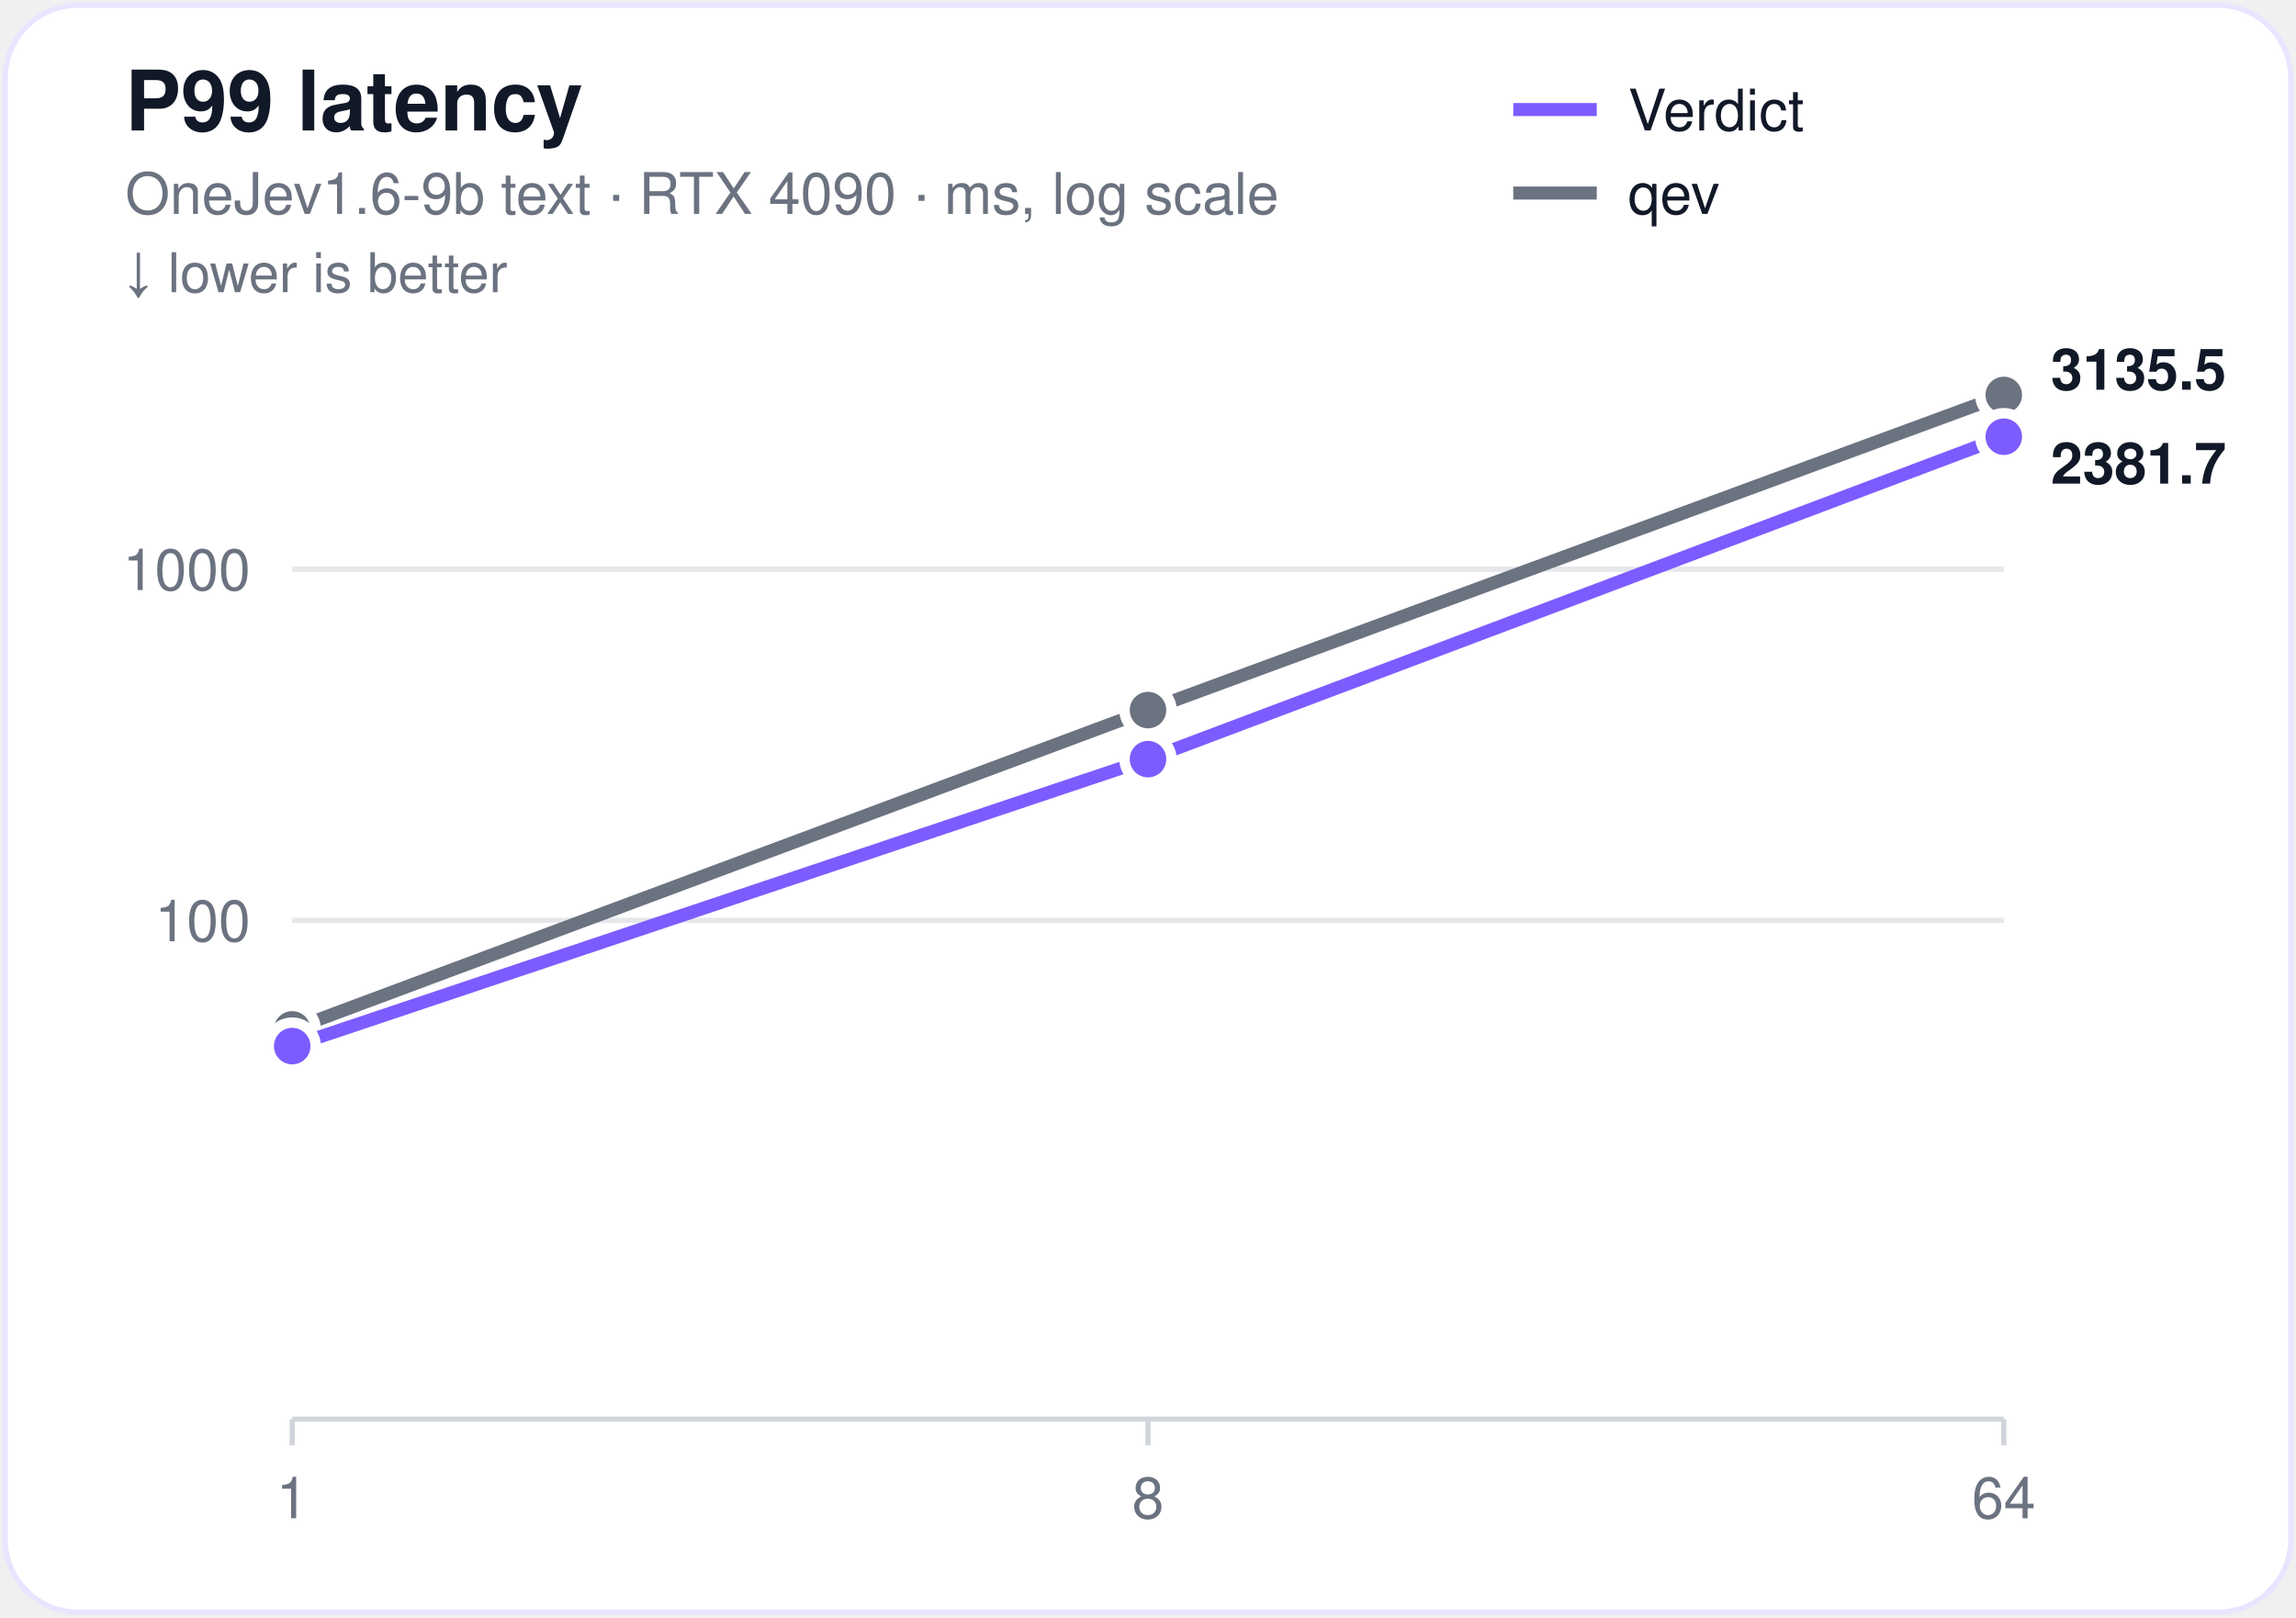
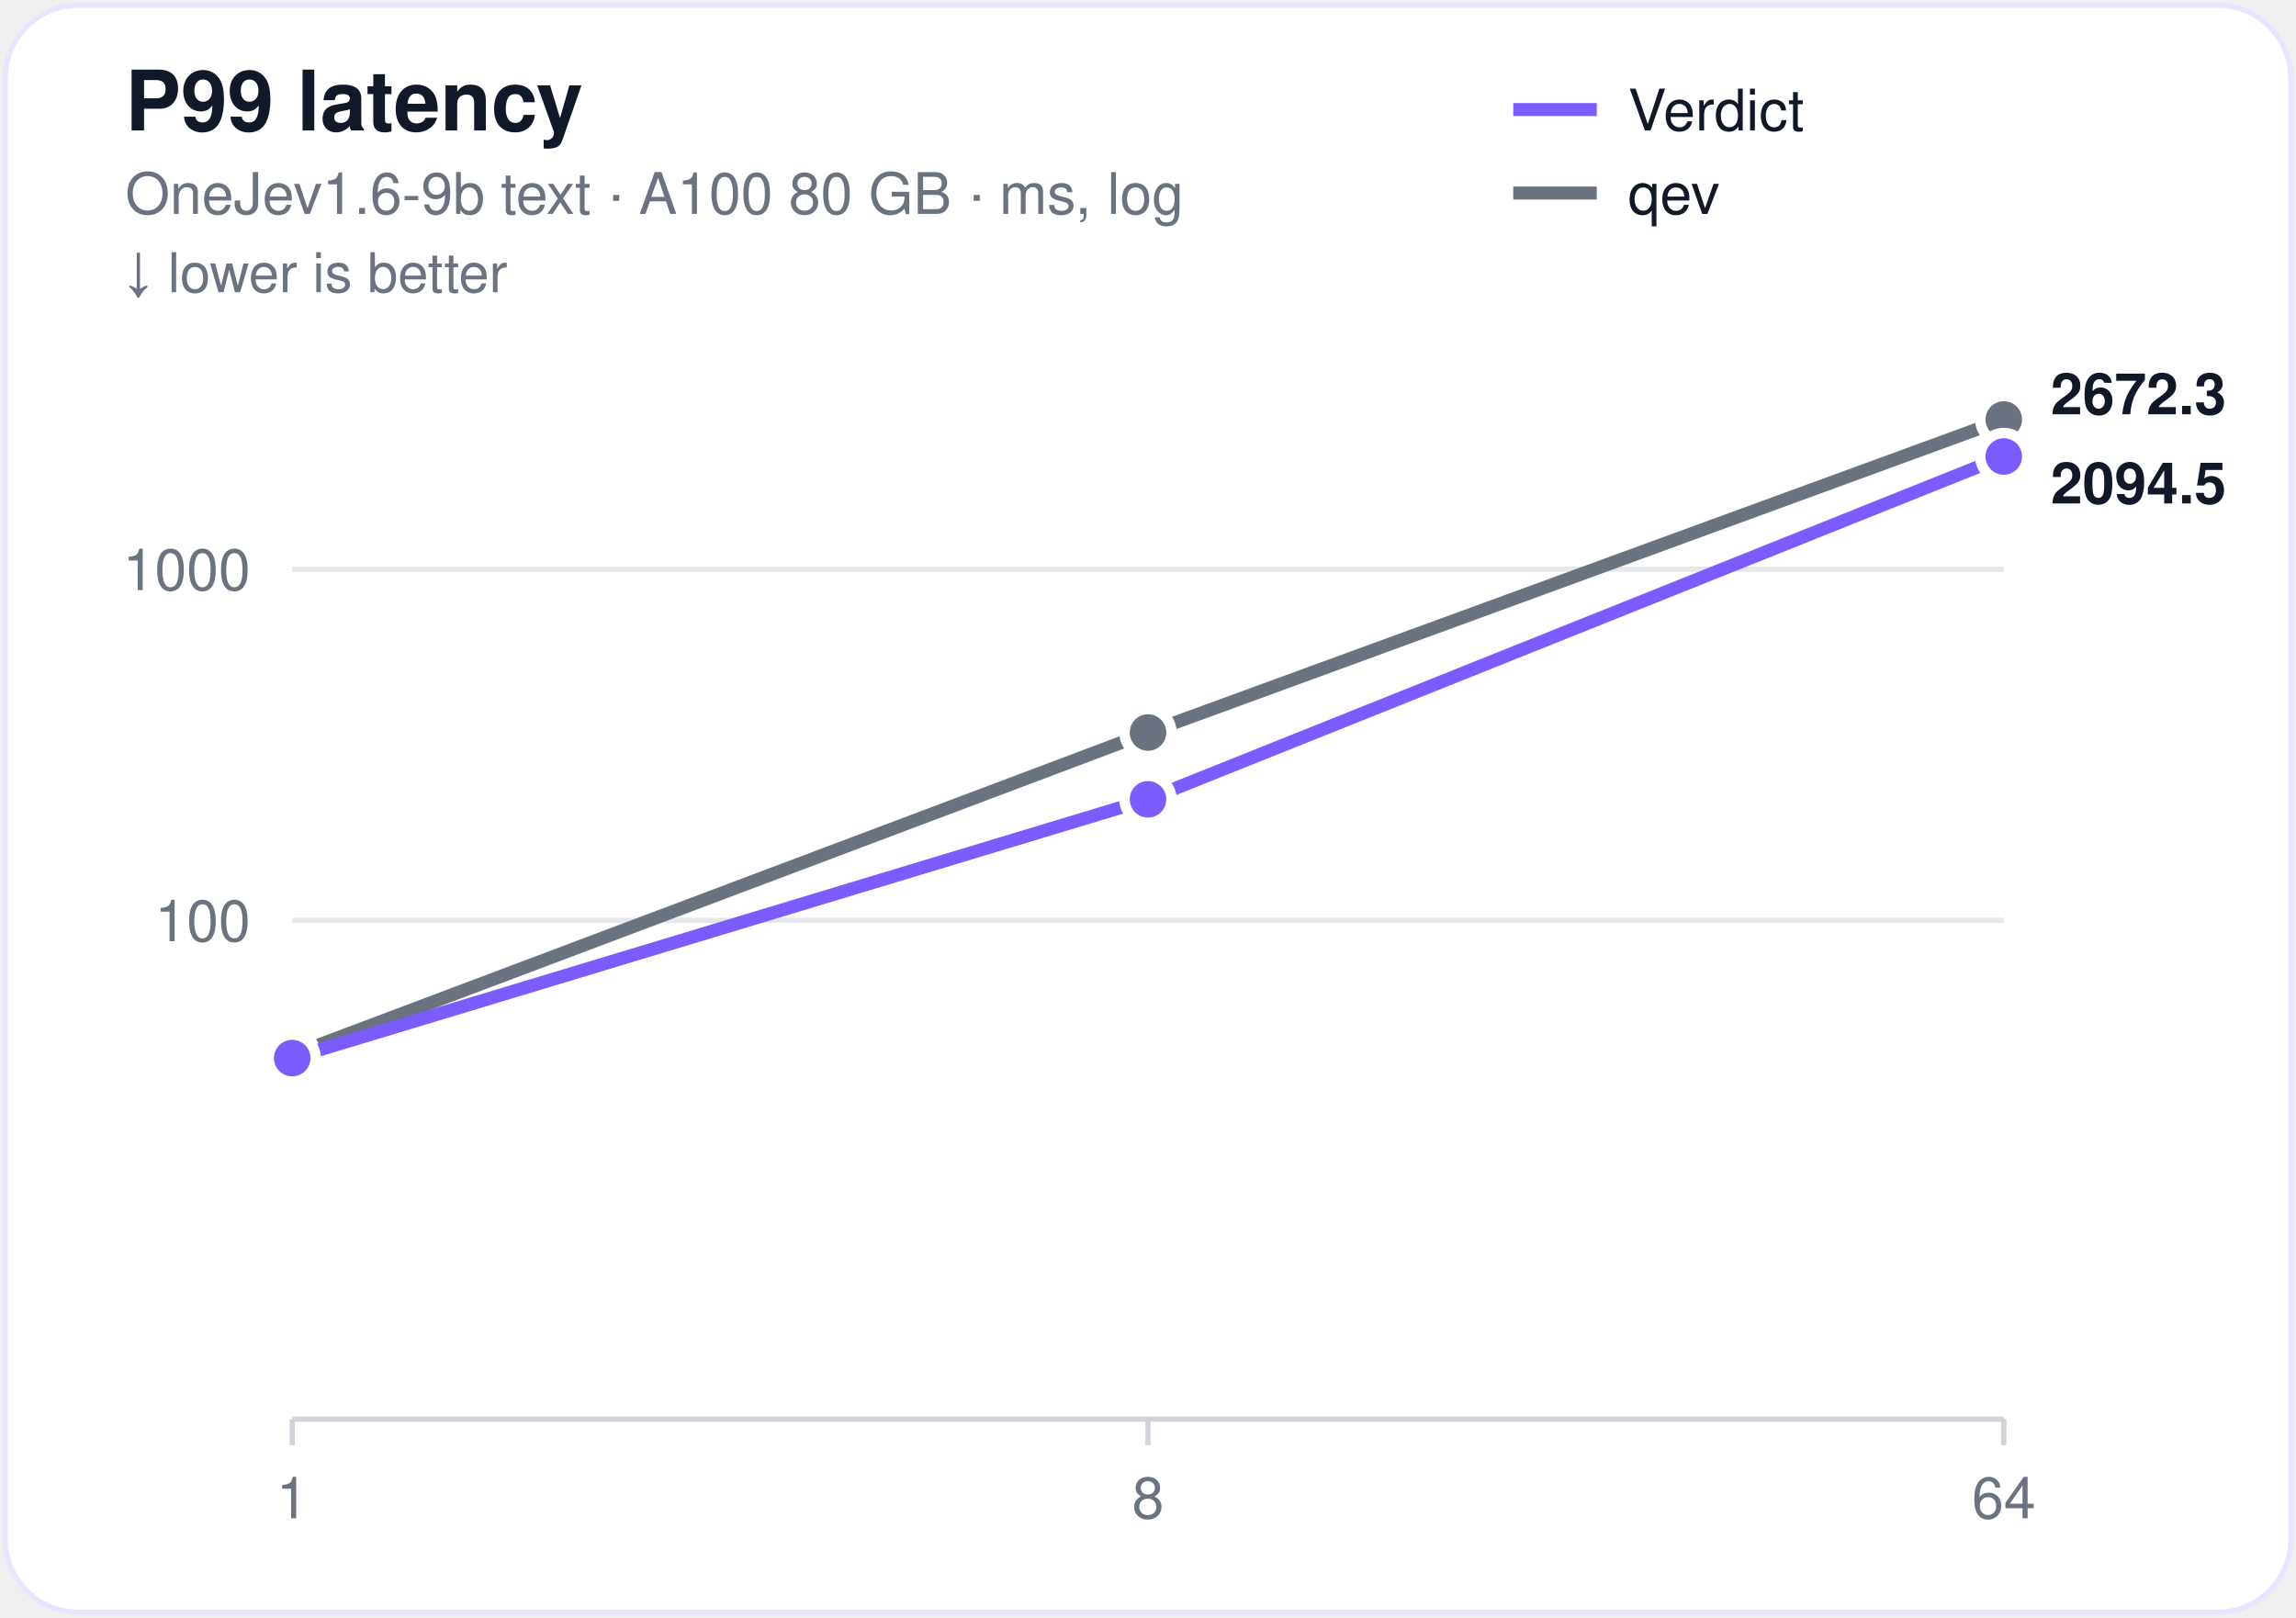
<svg xmlns="http://www.w3.org/2000/svg" width="440" height="310" viewBox="0 0 440 310" font-family="-apple-system, 'SF Pro Text', 'Segoe UI', Helvetica, Arial, sans-serif">
  <rect x="1" y="1" width="438" height="308" rx="14" fill="#FFFFFF" stroke="#E9E4FF" stroke-width="1" />
  <text x="24" y="25" font-size="16" font-weight="600" fill="#111827">P99 latency</text>
-   <text x="24" y="41" font-size="11" fill="#6B7280">OneJev1.6-9b text · RTX 4090 · ms, log scale</text>
+   <text x="24" y="41" font-size="11" fill="#6B7280">OneJev1.6-9b text · A100 80 GB · ms, log</text>
  <text x="24" y="56" font-size="10.5" fill="#6B7280">↓ lower is better</text>
  <line x1="290" y1="21" x2="306" y2="21" stroke="#7C5CFF" stroke-width="2.5" />
  <text x="312" y="25" font-size="11" fill="#111827">Verdict</text>
  <line x1="290" y1="37" x2="306" y2="37" stroke="#6B7280" stroke-width="2.5" />
  <text x="312" y="41" font-size="11" fill="#111827">qev</text>
  <line x1="56" y1="176.4" x2="384" y2="176.4" stroke="#E5E7EB" stroke-width="1" />
  <text x="48" y="180.4" font-size="11" fill="#6B7280" text-anchor="end">100</text>
  <line x1="56" y1="109.1" x2="384" y2="109.1" stroke="#E5E7EB" stroke-width="1" />
  <text x="48" y="113.1" font-size="11" fill="#6B7280" text-anchor="end">1000</text>
-   <path d="M56.0 197.3 L220.0 136.1 L384.0 75.7" fill="none" stroke="#6B7280" stroke-width="2.5" stroke-linecap="round" stroke-linejoin="round" />
-   <circle cx="56" cy="197.3" r="4.5" fill="#6B7280" stroke="#FFFFFF" stroke-width="2" />
-   <circle cx="220" cy="136.1" r="4.5" fill="#6B7280" stroke="#FFFFFF" stroke-width="2" />
-   <circle cx="384" cy="75.7" r="4.5" fill="#6B7280" stroke="#FFFFFF" stroke-width="2" />
-   <path d="M56.0 200.5 L220.0 145.5 L384.0 83.7" fill="none" stroke="#7C5CFF" stroke-width="2.5" stroke-linecap="round" stroke-linejoin="round" />
-   <circle cx="56" cy="200.5" r="4.5" fill="#7C5CFF" stroke="#FFFFFF" stroke-width="2" />
-   <circle cx="220" cy="145.5" r="4.5" fill="#7C5CFF" stroke="#FFFFFF" stroke-width="2" />
-   <circle cx="384" cy="83.7" r="4.5" fill="#7C5CFF" stroke="#FFFFFF" stroke-width="2" />
-   <text x="393" y="92.7" font-size="11" font-weight="600" fill="#111827" font-variant-numeric="tabular-nums">2381.7</text>
-   <text x="393" y="74.7" font-size="11" font-weight="600" fill="#111827" font-variant-numeric="tabular-nums">3135.5</text>
+   <path d="M56.0 202.2 L220.0 140.4 L384.0 80.4" fill="none" stroke="#6B7280" stroke-width="2.5" stroke-linecap="round" stroke-linejoin="round" />
+   <circle cx="56" cy="202.2" r="4.5" fill="#6B7280" stroke="#FFFFFF" stroke-width="2" />
+   <circle cx="220" cy="140.4" r="4.5" fill="#6B7280" stroke="#FFFFFF" stroke-width="2" />
+   <circle cx="384" cy="80.4" r="4.5" fill="#6B7280" stroke="#FFFFFF" stroke-width="2" />
+   <path d="M56.0 202.8 L220.0 153.2 L384.0 87.5" fill="none" stroke="#7C5CFF" stroke-width="2.5" stroke-linecap="round" stroke-linejoin="round" />
+   <circle cx="56" cy="202.8" r="4.5" fill="#7C5CFF" stroke="#FFFFFF" stroke-width="2" />
+   <circle cx="220" cy="153.2" r="4.5" fill="#7C5CFF" stroke="#FFFFFF" stroke-width="2" />
+   <circle cx="384" cy="87.5" r="4.5" fill="#7C5CFF" stroke="#FFFFFF" stroke-width="2" />
+   <text x="393" y="79.4" font-size="11" font-weight="600" fill="#111827" font-variant-numeric="tabular-nums">2672.3</text>
+   <text x="393" y="96.5" font-size="11" font-weight="600" fill="#111827" font-variant-numeric="tabular-nums">2094.5</text>
  <line x1="56" y1="272" x2="384" y2="272" stroke="#D1D5DB" stroke-width="1" />
  <line x1="56" y1="272" x2="56" y2="277" stroke="#D1D5DB" stroke-width="1" />
  <text x="56" y="291" font-size="11" fill="#6B7280" text-anchor="middle">1</text>
  <line x1="220" y1="272" x2="220" y2="277" stroke="#D1D5DB" stroke-width="1" />
  <text x="220" y="291" font-size="11" fill="#6B7280" text-anchor="middle">8</text>
  <line x1="384" y1="272" x2="384" y2="277" stroke="#D1D5DB" stroke-width="1" />
  <text x="384" y="291" font-size="11" fill="#6B7280" text-anchor="middle">64</text>
</svg>
